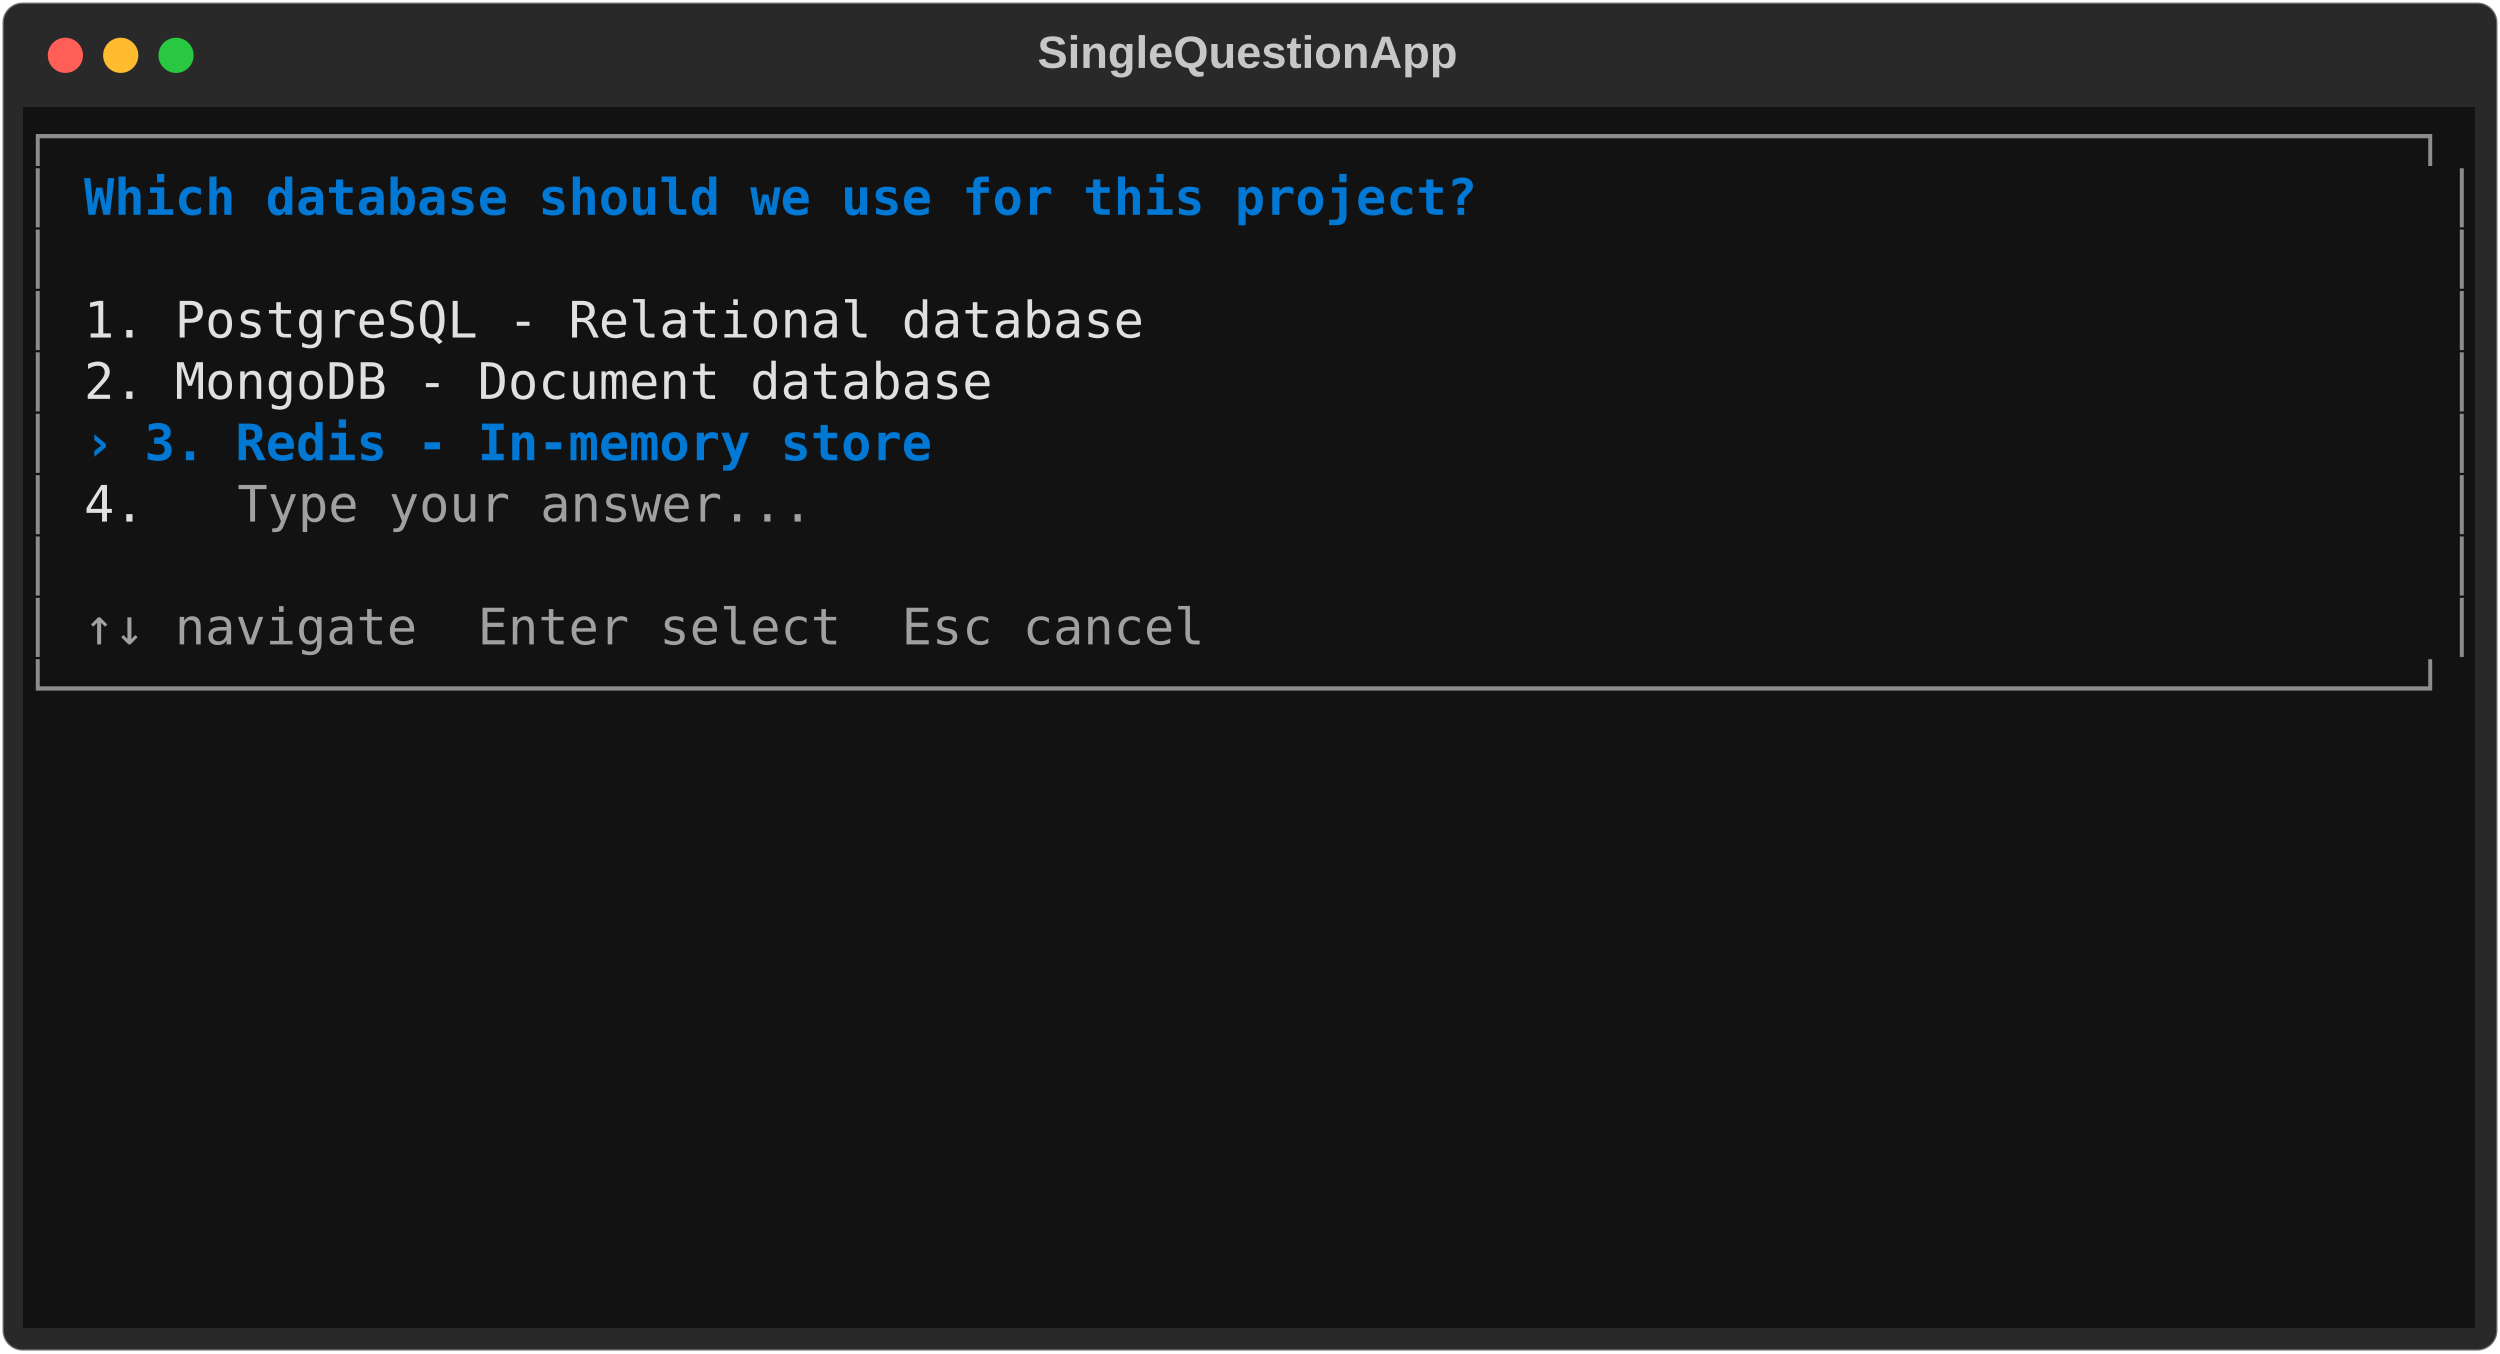
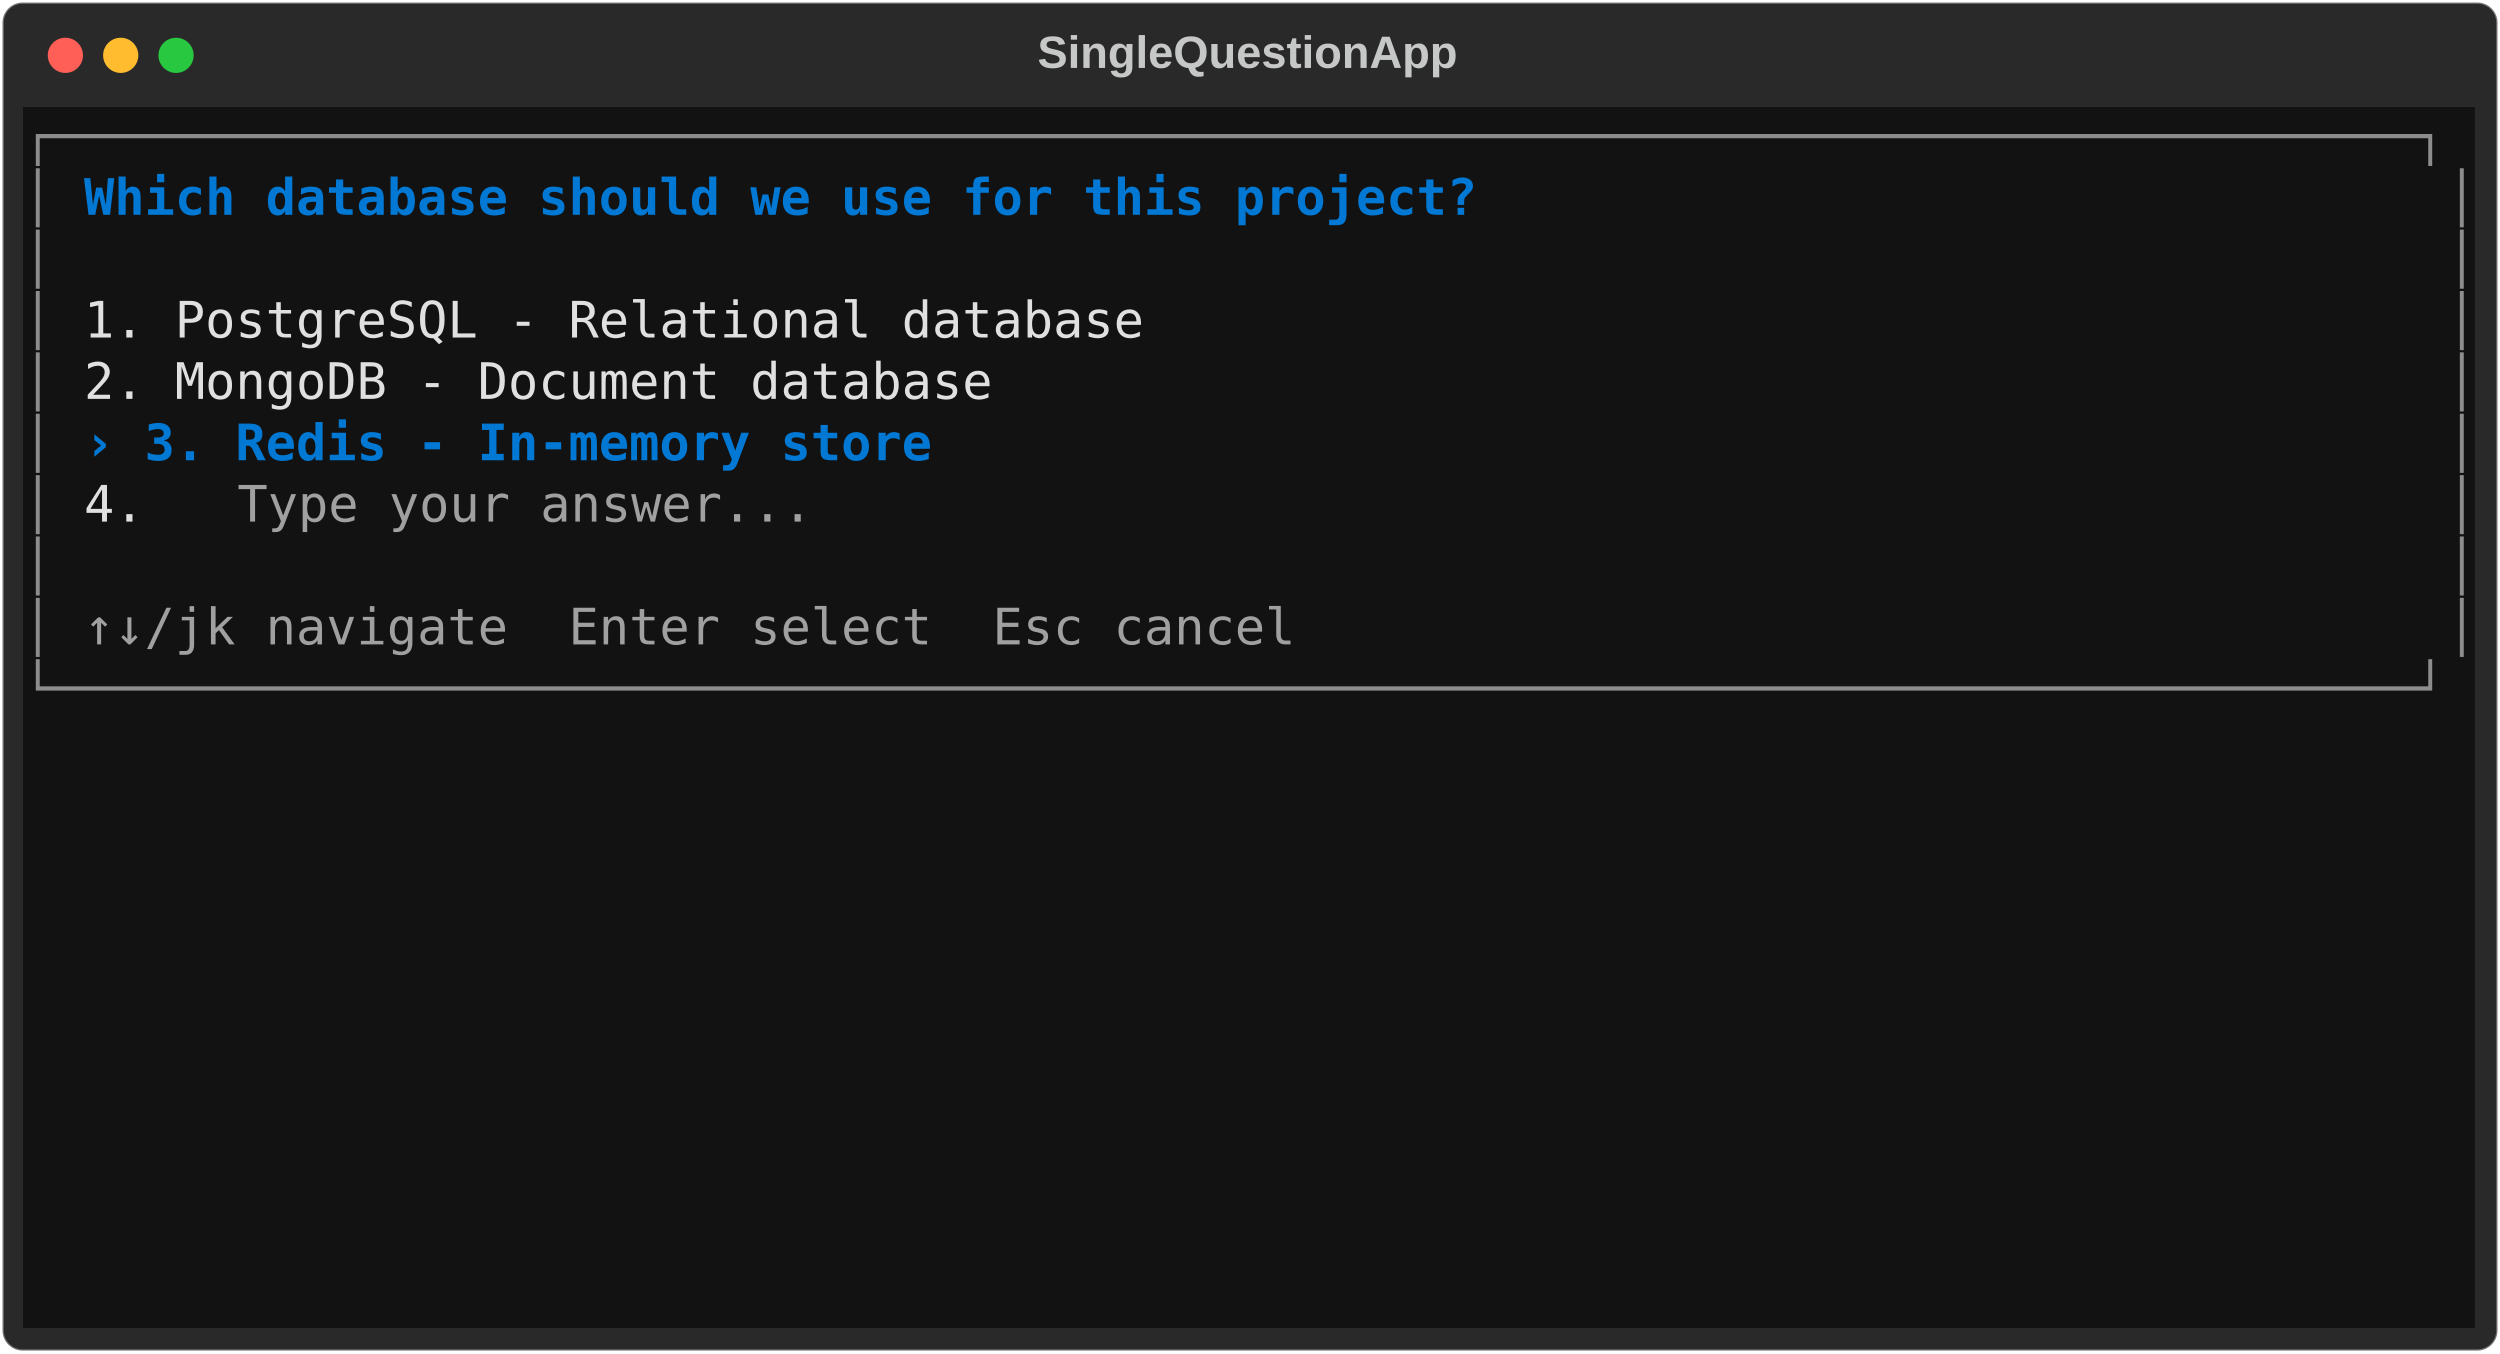
<svg xmlns="http://www.w3.org/2000/svg" class="rich-terminal" viewBox="0 0 994 538.0">
  <style>

    @font-face {
        font-family: "Fira Code";
        src: local("FiraCode-Regular"),
                url("https://cdnjs.cloudflare.com/ajax/libs/firacode/6.2.0/woff2/FiraCode-Regular.woff2") format("woff2"),
                url("https://cdnjs.cloudflare.com/ajax/libs/firacode/6.2.0/woff/FiraCode-Regular.woff") format("woff");
        font-style: normal;
        font-weight: 400;
    }
    @font-face {
        font-family: "Fira Code";
        src: local("FiraCode-Bold"),
                url("https://cdnjs.cloudflare.com/ajax/libs/firacode/6.2.0/woff2/FiraCode-Bold.woff2") format("woff2"),
                url("https://cdnjs.cloudflare.com/ajax/libs/firacode/6.2.0/woff/FiraCode-Bold.woff") format("woff");
        font-style: bold;
        font-weight: 700;
    }

    .terminal-matrix {
        font-family: Fira Code, monospace;
        font-size: 20px;
        line-height: 24.4px;
        font-variant-east-asian: full-width;
    }

    .terminal-title {
        font-size: 18px;
        font-weight: bold;
        font-family: arial;
    }

    .terminal-r1 { fill: #8d8d8d }
.terminal-r2 { fill: #c5c8c6 }
.terminal-r3 { fill: #0178d4;font-weight: bold }
.terminal-r4 { fill: #e0e0e0 }
.terminal-r5 { fill: #a0a0a0 }
    </style>
  <defs>
    <clipPath id="terminal-clip-terminal">
      <rect x="0" y="0" width="975.0" height="487.0" />
    </clipPath>
    <clipPath id="terminal-line-0">
      <rect x="0" y="1.5" width="976" height="24.65" />
    </clipPath>
    <clipPath id="terminal-line-1">
      <rect x="0" y="25.9" width="976" height="24.65" />
    </clipPath>
    <clipPath id="terminal-line-2">
      <rect x="0" y="50.3" width="976" height="24.65" />
    </clipPath>
    <clipPath id="terminal-line-3">
      <rect x="0" y="74.7" width="976" height="24.65" />
    </clipPath>
    <clipPath id="terminal-line-4">
      <rect x="0" y="99.1" width="976" height="24.65" />
    </clipPath>
    <clipPath id="terminal-line-5">
      <rect x="0" y="123.5" width="976" height="24.65" />
    </clipPath>
    <clipPath id="terminal-line-6">
      <rect x="0" y="147.9" width="976" height="24.65" />
    </clipPath>
    <clipPath id="terminal-line-7">
      <rect x="0" y="172.3" width="976" height="24.65" />
    </clipPath>
    <clipPath id="terminal-line-8">
      <rect x="0" y="196.7" width="976" height="24.65" />
    </clipPath>
    <clipPath id="terminal-line-9">
      <rect x="0" y="221.1" width="976" height="24.65" />
    </clipPath>
    <clipPath id="terminal-line-10">
      <rect x="0" y="245.5" width="976" height="24.65" />
    </clipPath>
    <clipPath id="terminal-line-11">
      <rect x="0" y="269.9" width="976" height="24.65" />
    </clipPath>
    <clipPath id="terminal-line-12">
      <rect x="0" y="294.3" width="976" height="24.65" />
    </clipPath>
    <clipPath id="terminal-line-13">
      <rect x="0" y="318.7" width="976" height="24.65" />
    </clipPath>
    <clipPath id="terminal-line-14">
      <rect x="0" y="343.1" width="976" height="24.65" />
    </clipPath>
    <clipPath id="terminal-line-15">
      <rect x="0" y="367.5" width="976" height="24.65" />
    </clipPath>
    <clipPath id="terminal-line-16">
      <rect x="0" y="391.9" width="976" height="24.65" />
    </clipPath>
    <clipPath id="terminal-line-17">
      <rect x="0" y="416.3" width="976" height="24.65" />
    </clipPath>
    <clipPath id="terminal-line-18">
      <rect x="0" y="440.7" width="976" height="24.65" />
    </clipPath>
  </defs>
  <rect fill="#292929" stroke="rgba(255,255,255,0.35)" stroke-width="1" x="1" y="1" width="992" height="536" rx="8" />
  <text class="terminal-title" fill="#c5c8c6" text-anchor="middle" x="496" y="27">SingleQuestionApp</text>
  <g transform="translate(26,22)">
    <circle cx="0" cy="0" r="7" fill="#ff5f57" />
    <circle cx="22" cy="0" r="7" fill="#febc2e" />
    <circle cx="44" cy="0" r="7" fill="#28c840" />
  </g>
  <g transform="translate(9, 41)" clip-path="url(#terminal-clip-terminal)">
    <rect fill="#121212" x="0" y="1.5" width="976" height="24.65" shape-rendering="crispEdges" />
    <rect fill="#121212" x="0" y="25.9" width="12.2" height="24.65" shape-rendering="crispEdges" />
    <rect fill="#121212" x="12.2" y="25.9" width="12.2" height="24.65" shape-rendering="crispEdges" />
    <rect fill="#121212" x="24.4" y="25.9" width="561.2" height="24.65" shape-rendering="crispEdges" />
    <rect fill="#121212" x="585.6" y="25.9" width="378.2" height="24.65" shape-rendering="crispEdges" />
    <rect fill="#121212" x="963.8" y="25.9" width="12.2" height="24.65" shape-rendering="crispEdges" />
    <rect fill="#121212" x="0" y="50.3" width="12.2" height="24.65" shape-rendering="crispEdges" />
    <rect fill="#121212" x="12.2" y="50.3" width="951.6" height="24.65" shape-rendering="crispEdges" />
    <rect fill="#121212" x="963.8" y="50.3" width="12.2" height="24.65" shape-rendering="crispEdges" />
    <rect fill="#121212" x="0" y="74.7" width="12.2" height="24.65" shape-rendering="crispEdges" />
    <rect fill="#121212" x="12.2" y="74.7" width="12.2" height="24.65" shape-rendering="crispEdges" />
    <rect fill="#121212" x="24.4" y="74.7" width="451.4" height="24.65" shape-rendering="crispEdges" />
    <rect fill="#121212" x="475.8" y="74.7" width="488" height="24.65" shape-rendering="crispEdges" />
    <rect fill="#121212" x="963.8" y="74.7" width="12.2" height="24.65" shape-rendering="crispEdges" />
    <rect fill="#121212" x="0" y="99.1" width="12.2" height="24.65" shape-rendering="crispEdges" />
    <rect fill="#121212" x="12.2" y="99.1" width="12.2" height="24.65" shape-rendering="crispEdges" />
    <rect fill="#121212" x="24.4" y="99.1" width="390.4" height="24.65" shape-rendering="crispEdges" />
    <rect fill="#121212" x="414.8" y="99.1" width="549" height="24.65" shape-rendering="crispEdges" />
    <rect fill="#121212" x="963.8" y="99.1" width="12.2" height="24.65" shape-rendering="crispEdges" />
    <rect fill="#121212" x="0" y="123.5" width="12.2" height="24.65" shape-rendering="crispEdges" />
    <rect fill="#121212" x="12.2" y="123.5" width="12.2" height="24.65" shape-rendering="crispEdges" />
    <rect fill="#121212" x="24.4" y="123.5" width="341.6" height="24.65" shape-rendering="crispEdges" />
    <rect fill="#121212" x="366" y="123.5" width="597.8" height="24.65" shape-rendering="crispEdges" />
    <rect fill="#121212" x="963.8" y="123.5" width="12.2" height="24.65" shape-rendering="crispEdges" />
    <rect fill="#121212" x="0" y="147.9" width="12.2" height="24.65" shape-rendering="crispEdges" />
    <rect fill="#121212" x="12.2" y="147.9" width="12.2" height="24.65" shape-rendering="crispEdges" />
    <rect fill="#121212" x="24.4" y="147.9" width="61" height="24.65" shape-rendering="crispEdges" />
    <rect fill="#121212" x="85.4" y="147.9" width="231.8" height="24.65" shape-rendering="crispEdges" />
    <rect fill="#121212" x="317.2" y="147.9" width="646.6" height="24.65" shape-rendering="crispEdges" />
    <rect fill="#121212" x="963.8" y="147.9" width="12.2" height="24.65" shape-rendering="crispEdges" />
    <rect fill="#121212" x="0" y="172.3" width="12.2" height="24.65" shape-rendering="crispEdges" />
    <rect fill="#121212" x="12.2" y="172.3" width="951.6" height="24.65" shape-rendering="crispEdges" />
    <rect fill="#121212" x="963.8" y="172.3" width="12.2" height="24.65" shape-rendering="crispEdges" />
    <rect fill="#121212" x="0" y="196.7" width="12.2" height="24.65" shape-rendering="crispEdges" />
    <rect fill="#121212" x="12.2" y="196.7" width="12.2" height="24.65" shape-rendering="crispEdges" />
-     <rect fill="#121212" x="24.4" y="196.7" width="451.4" height="24.65" shape-rendering="crispEdges" />
-     <rect fill="#121212" x="475.8" y="196.7" width="488" height="24.65" shape-rendering="crispEdges" />
+     <rect fill="#121212" x="24.4" y="196.7" width="488" height="24.65" shape-rendering="crispEdges" />
+     <rect fill="#121212" x="512.4" y="196.7" width="451.4" height="24.65" shape-rendering="crispEdges" />
    <rect fill="#121212" x="963.8" y="196.7" width="12.2" height="24.65" shape-rendering="crispEdges" />
    <rect fill="#121212" x="0" y="221.1" width="976" height="24.65" shape-rendering="crispEdges" />
    <rect fill="#121212" x="0" y="245.5" width="976" height="24.65" shape-rendering="crispEdges" />
    <rect fill="#121212" x="0" y="269.9" width="976" height="24.65" shape-rendering="crispEdges" />
    <rect fill="#121212" x="0" y="294.3" width="976" height="24.65" shape-rendering="crispEdges" />
    <rect fill="#121212" x="0" y="318.7" width="976" height="24.65" shape-rendering="crispEdges" />
    <rect fill="#121212" x="0" y="343.1" width="976" height="24.65" shape-rendering="crispEdges" />
    <rect fill="#121212" x="0" y="367.5" width="976" height="24.65" shape-rendering="crispEdges" />
    <rect fill="#121212" x="0" y="391.9" width="976" height="24.65" shape-rendering="crispEdges" />
    <rect fill="#121212" x="0" y="416.3" width="976" height="24.65" shape-rendering="crispEdges" />
    <rect fill="#121212" x="0" y="440.7" width="976" height="24.65" shape-rendering="crispEdges" />
    <rect fill="#121212" x="0" y="465.1" width="976" height="24.65" shape-rendering="crispEdges" />
    <g class="terminal-matrix">
      <text class="terminal-r1" x="0" y="20" textLength="976" clip-path="url(#terminal-line-0)">┌──────────────────────────────────────────────────────────────────────────────┐</text>
      <text class="terminal-r2" x="976" y="20" textLength="12.2" clip-path="url(#terminal-line-0)">
</text>
      <text class="terminal-r1" x="0" y="44.4" textLength="12.2" clip-path="url(#terminal-line-1)">│</text>
      <text class="terminal-r3" x="24.4" y="44.4" textLength="561.2" clip-path="url(#terminal-line-1)">Which database should we use for this project?</text>
      <text class="terminal-r1" x="963.8" y="44.4" textLength="12.2" clip-path="url(#terminal-line-1)">│</text>
      <text class="terminal-r2" x="976" y="44.4" textLength="12.2" clip-path="url(#terminal-line-1)">
</text>
      <text class="terminal-r1" x="0" y="68.8" textLength="12.2" clip-path="url(#terminal-line-2)">│</text>
      <text class="terminal-r1" x="963.8" y="68.8" textLength="12.2" clip-path="url(#terminal-line-2)">│</text>
      <text class="terminal-r2" x="976" y="68.8" textLength="12.2" clip-path="url(#terminal-line-2)">
</text>
      <text class="terminal-r1" x="0" y="93.2" textLength="12.2" clip-path="url(#terminal-line-3)">│</text>
      <text class="terminal-r4" x="24.4" y="93.2" textLength="451.4" clip-path="url(#terminal-line-3)">  1. PostgreSQL - Relational database</text>
      <text class="terminal-r1" x="963.8" y="93.2" textLength="12.2" clip-path="url(#terminal-line-3)">│</text>
      <text class="terminal-r2" x="976" y="93.2" textLength="12.2" clip-path="url(#terminal-line-3)">
</text>
      <text class="terminal-r1" x="0" y="117.6" textLength="12.2" clip-path="url(#terminal-line-4)">│</text>
      <text class="terminal-r4" x="24.4" y="117.6" textLength="390.4" clip-path="url(#terminal-line-4)">  2. MongoDB - Document database</text>
      <text class="terminal-r1" x="963.8" y="117.6" textLength="12.2" clip-path="url(#terminal-line-4)">│</text>
      <text class="terminal-r2" x="976" y="117.6" textLength="12.2" clip-path="url(#terminal-line-4)">
</text>
      <text class="terminal-r1" x="0" y="142" textLength="12.2" clip-path="url(#terminal-line-5)">│</text>
      <text class="terminal-r3" x="24.4" y="142" textLength="341.6" clip-path="url(#terminal-line-5)">› 3. Redis - In-memory store</text>
      <text class="terminal-r1" x="963.8" y="142" textLength="12.2" clip-path="url(#terminal-line-5)">│</text>
      <text class="terminal-r2" x="976" y="142" textLength="12.2" clip-path="url(#terminal-line-5)">
</text>
      <text class="terminal-r1" x="0" y="166.4" textLength="12.2" clip-path="url(#terminal-line-6)">│</text>
      <text class="terminal-r4" x="24.4" y="166.4" textLength="61" clip-path="url(#terminal-line-6)">  4. </text>
      <text class="terminal-r5" x="85.4" y="166.4" textLength="231.8" clip-path="url(#terminal-line-6)">Type your answer...</text>
      <text class="terminal-r1" x="963.8" y="166.4" textLength="12.2" clip-path="url(#terminal-line-6)">│</text>
      <text class="terminal-r2" x="976" y="166.4" textLength="12.2" clip-path="url(#terminal-line-6)">
</text>
      <text class="terminal-r1" x="0" y="190.8" textLength="12.2" clip-path="url(#terminal-line-7)">│</text>
      <text class="terminal-r1" x="963.8" y="190.8" textLength="12.2" clip-path="url(#terminal-line-7)">│</text>
      <text class="terminal-r2" x="976" y="190.8" textLength="12.2" clip-path="url(#terminal-line-7)">
</text>
      <text class="terminal-r1" x="0" y="215.2" textLength="12.2" clip-path="url(#terminal-line-8)">│</text>
-       <text class="terminal-r5" x="24.4" y="215.2" textLength="451.4" clip-path="url(#terminal-line-8)">↑↓ navigate  Enter select  Esc cancel</text>
+       <text class="terminal-r5" x="24.4" y="215.2" textLength="488" clip-path="url(#terminal-line-8)">↑↓/jk navigate  Enter select  Esc cancel</text>
      <text class="terminal-r1" x="963.8" y="215.2" textLength="12.2" clip-path="url(#terminal-line-8)">│</text>
      <text class="terminal-r2" x="976" y="215.2" textLength="12.2" clip-path="url(#terminal-line-8)">
</text>
      <text class="terminal-r1" x="0" y="239.6" textLength="976" clip-path="url(#terminal-line-9)">└──────────────────────────────────────────────────────────────────────────────┘</text>
      <text class="terminal-r2" x="976" y="239.6" textLength="12.2" clip-path="url(#terminal-line-9)">
</text>
      <text class="terminal-r2" x="976" y="264" textLength="12.2" clip-path="url(#terminal-line-10)">
</text>
      <text class="terminal-r2" x="976" y="288.4" textLength="12.2" clip-path="url(#terminal-line-11)">
</text>
      <text class="terminal-r2" x="976" y="312.8" textLength="12.2" clip-path="url(#terminal-line-12)">
</text>
      <text class="terminal-r2" x="976" y="337.2" textLength="12.2" clip-path="url(#terminal-line-13)">
</text>
      <text class="terminal-r2" x="976" y="361.6" textLength="12.2" clip-path="url(#terminal-line-14)">
</text>
      <text class="terminal-r2" x="976" y="386" textLength="12.2" clip-path="url(#terminal-line-15)">
</text>
      <text class="terminal-r2" x="976" y="410.4" textLength="12.2" clip-path="url(#terminal-line-16)">
</text>
      <text class="terminal-r2" x="976" y="434.8" textLength="12.2" clip-path="url(#terminal-line-17)">
</text>
      <text class="terminal-r2" x="976" y="459.2" textLength="12.2" clip-path="url(#terminal-line-18)">
</text>
    </g>
  </g>
</svg>
